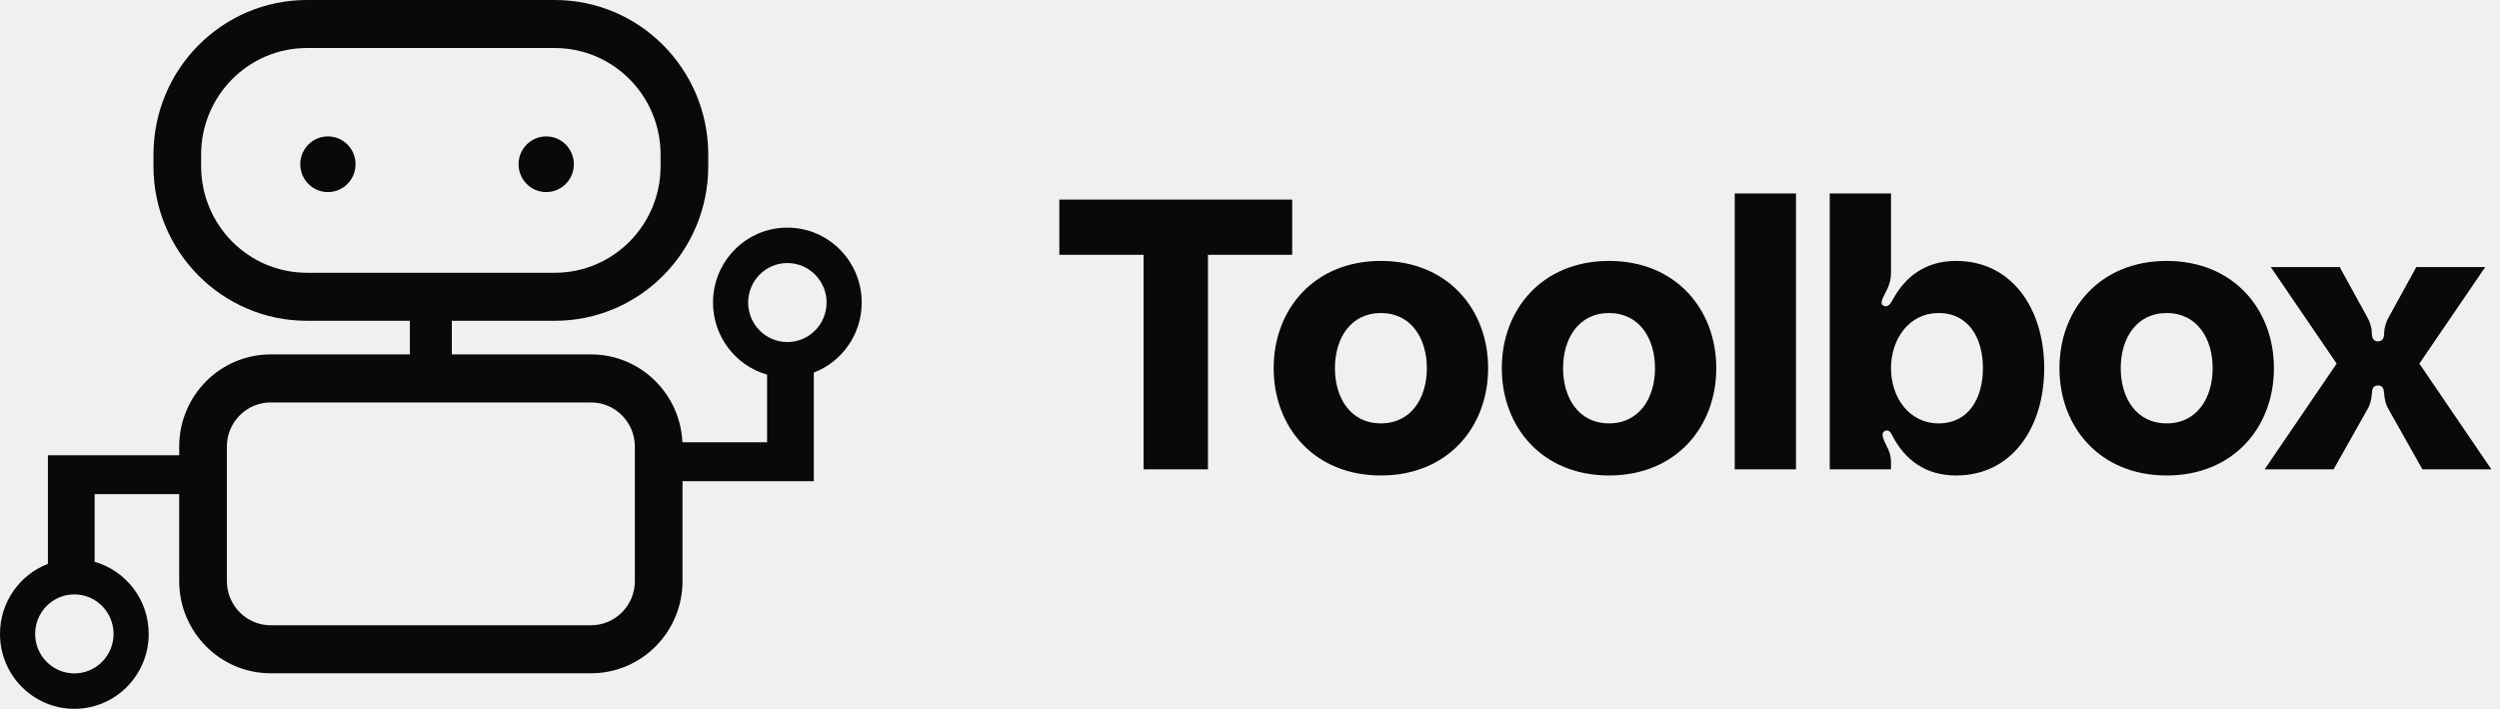
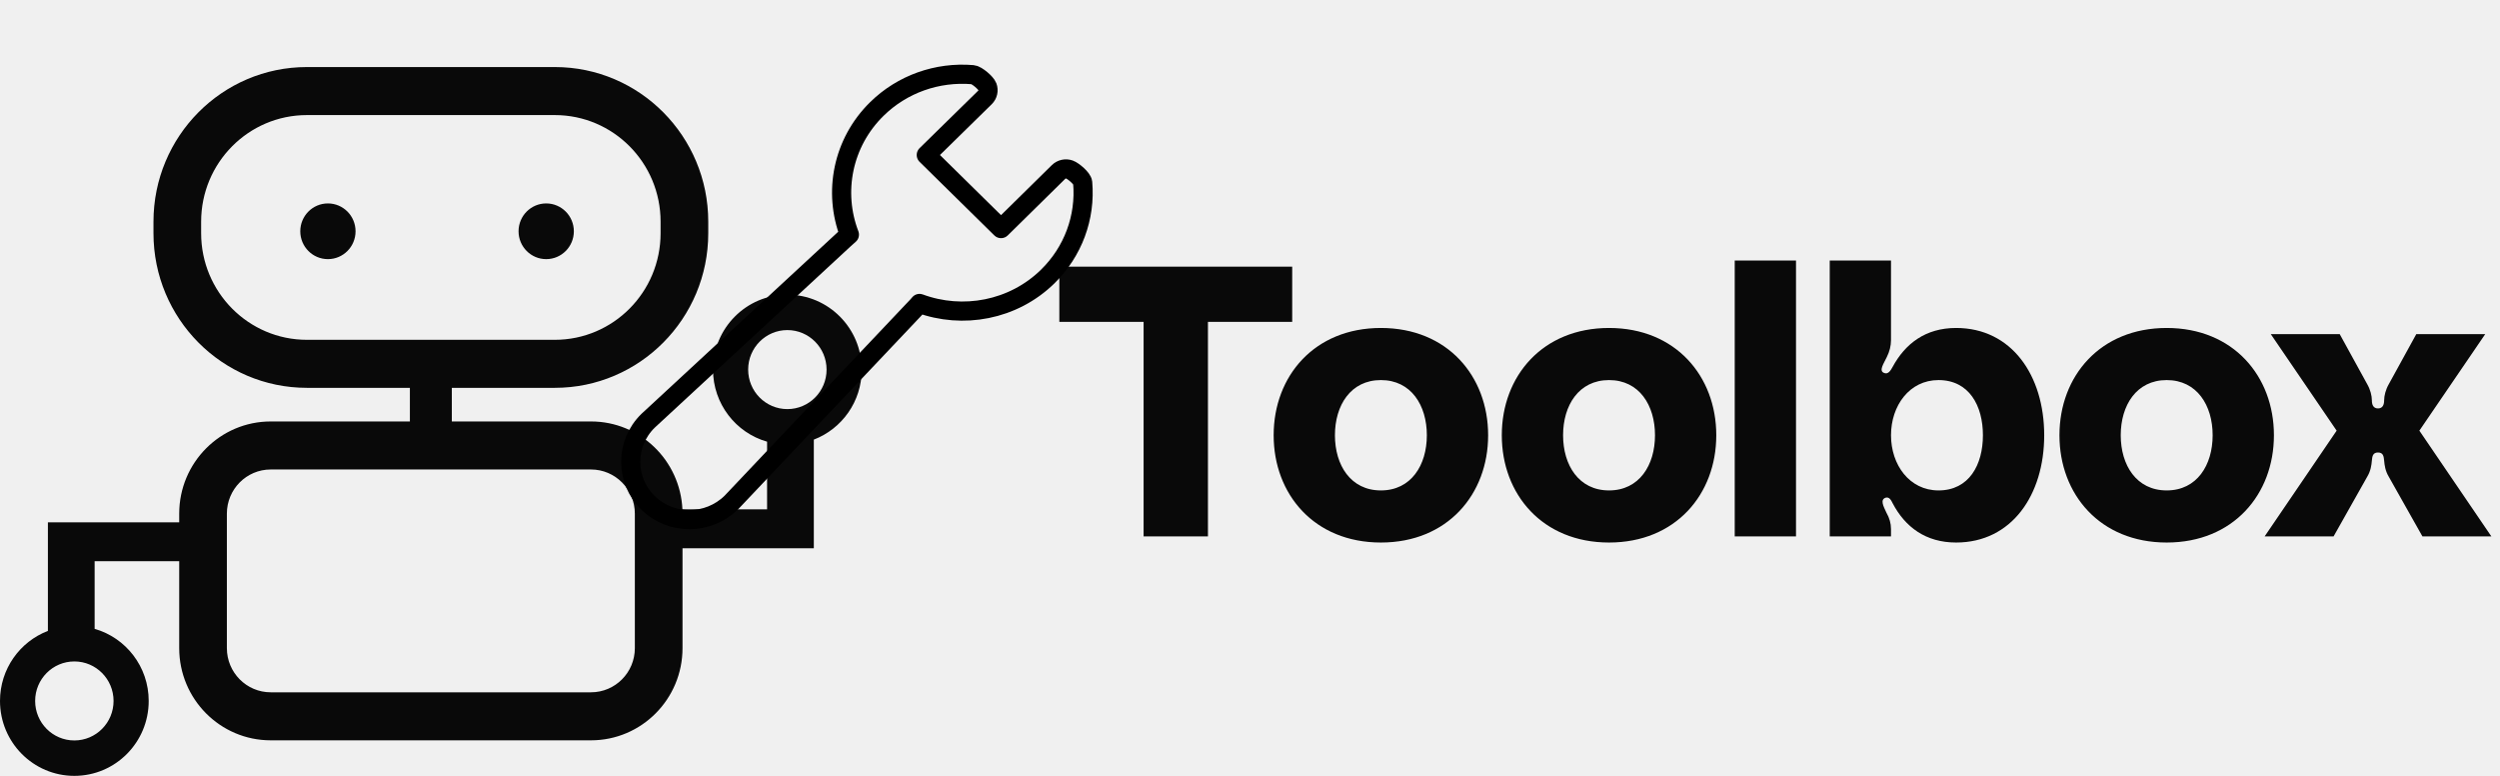
- <svg xmlns="http://www.w3.org/2000/svg" width="261" height="74" viewBox="0 0 261 74" fill="none">
-   <path d="M110.64 20.84H134.96V26.6H126.16V49H119.44V26.6H110.64V20.84ZM144.223 27.24C151.183 27.24 155.423 32.28 155.423 38.44C155.423 44.6 151.183 49.64 144.223 49.64C137.263 49.64 133.023 44.6 133.023 38.44C133.023 32.28 137.263 27.24 144.223 27.24ZM144.223 44.2C147.383 44.2 149.023 41.56 149.023 38.44C149.023 35.32 147.383 32.68 144.223 32.68C141.063 32.68 139.423 35.32 139.423 38.44C139.423 41.56 141.063 44.2 144.223 44.2ZM168.051 27.24C175.011 27.24 179.251 32.28 179.251 38.44C179.251 44.6 175.011 49.64 168.051 49.64C161.091 49.64 156.851 44.6 156.851 38.44C156.851 32.28 161.091 27.24 168.051 27.24ZM168.051 44.2C171.211 44.2 172.851 41.56 172.851 38.44C172.851 35.32 171.211 32.68 168.051 32.68C164.891 32.68 163.251 35.32 163.251 38.44C163.251 41.56 164.891 44.2 168.051 44.2ZM181.178 20.2H187.578V49H181.178V20.2ZM197.5 20.2V28.52C197.5 29.12 197.34 29.72 197.06 30.28C196.74 30.96 196.22 31.68 196.74 31.92C197.22 32.16 197.5 31.6 197.66 31.32C198.98 28.88 201.1 27.24 204.3 27.24C210.1 27.24 213.5 32.2 213.5 38.44C213.5 44.68 210.1 49.64 204.3 49.64C201.14 49.64 198.98 48.04 197.66 45.52C197.54 45.28 197.34 44.84 196.94 44.96C196.34 45.16 196.7 45.84 197.02 46.52C197.34 47.08 197.5 47.64 197.5 48.24V49H191.1V20.2H197.5ZM202.46 44.2C205.66 44.2 207.1 41.52 207.1 38.44C207.1 35.36 205.66 32.68 202.46 32.68C199.42 32.68 197.5 35.36 197.5 38.44C197.5 41.52 199.42 44.2 202.46 44.2ZM226.293 27.24C233.253 27.24 237.493 32.28 237.493 38.44C237.493 44.6 233.253 49.64 226.293 49.64C219.333 49.64 215.093 44.6 215.093 38.44C215.093 32.28 219.333 27.24 226.293 27.24ZM226.293 44.2C229.453 44.2 231.093 41.56 231.093 38.44C231.093 35.32 229.453 32.68 226.293 32.68C223.133 32.68 221.493 35.32 221.493 38.44C221.493 41.56 223.133 44.2 226.293 44.2ZM236.523 49L244.043 37.96L237.163 27.88H244.363L247.243 33.12C247.563 33.68 247.723 34.32 247.723 34.8C247.723 35.2 247.843 35.64 248.363 35.64C248.883 35.64 249.003 35.2 249.003 34.8C249.003 34.32 249.163 33.68 249.483 33.12L252.363 27.88H259.563L252.683 37.96L260.203 49H253.003L249.483 42.76C249.123 42.16 249.043 41.56 249.003 41.08C248.963 40.68 248.923 40.24 248.363 40.24C247.803 40.24 247.763 40.68 247.723 41.08C247.683 41.56 247.603 42.16 247.243 42.76L243.723 49H236.523Z" fill="#090909" />
-   <g clip-path="url(#clip0_2859_20251)">
-     <path fill-rule="evenodd" clip-rule="evenodd" d="M57.943 5.014H32.057C25.954 5.014 21.007 9.997 21.007 16.144V17.347C21.007 23.494 25.954 28.477 32.057 28.477H57.943C64.046 28.477 68.993 23.494 68.993 17.347V16.144C68.993 9.997 64.046 5.014 57.943 5.014ZM32.057 0C23.205 0 16.029 7.228 16.029 16.144V17.347C16.029 26.263 23.205 33.49 32.057 33.49H42.81V37H28.274C22.996 37 18.717 41.31 18.717 46.626V47.529H9.884H5.003V51.589V58.867C2.078 59.989 0 62.839 0 66.179C0 70.498 3.477 74 7.765 74C12.054 74 15.531 70.498 15.531 66.179C15.531 62.599 13.143 59.581 9.884 58.652V51.589H18.717V60.664C18.717 65.98 22.996 70.29 28.274 70.29H61.726C67.004 70.29 71.283 65.98 71.283 60.664V50.236H80.116H84.997V46.175V38.897C87.922 37.775 90 34.925 90 31.585C90 27.266 86.523 23.764 82.234 23.764C77.946 23.764 74.469 27.266 74.469 31.585C74.469 35.165 76.857 38.183 80.116 39.112V46.175H71.273C71.039 41.068 66.854 37 61.726 37H47.19V33.49H57.943C66.795 33.49 73.971 26.263 73.971 17.347V16.144C73.971 7.228 66.795 0 57.943 0H32.057ZM78.139 31.585C78.139 33.863 79.973 35.71 82.234 35.71C84.496 35.71 86.329 33.863 86.329 31.585C86.329 29.308 84.496 27.461 82.234 27.461C79.973 27.461 78.139 29.308 78.139 31.585ZM11.861 66.179C11.861 63.901 10.027 62.054 7.765 62.054C5.504 62.054 3.671 63.901 3.671 66.179C3.671 68.457 5.504 70.303 7.765 70.303C10.027 70.303 11.861 68.457 11.861 66.179ZM28.274 42.014C25.745 42.014 23.695 44.079 23.695 46.626V60.664C23.695 63.211 25.745 65.276 28.274 65.276H61.726C64.255 65.276 66.305 63.211 66.305 60.664V46.626C66.305 44.079 64.255 42.014 61.726 42.014H28.274ZM37.135 17.146C37.135 18.752 35.842 20.054 34.248 20.054C32.653 20.054 31.361 18.752 31.361 17.146C31.361 15.54 32.653 14.239 34.248 14.239C35.842 14.239 37.135 15.54 37.135 17.146ZM59.934 17.146C59.934 18.752 58.641 20.054 57.047 20.054C55.452 20.054 54.159 18.752 54.159 17.146C54.159 15.54 55.452 14.239 57.047 14.239C58.641 14.239 59.934 15.54 59.934 17.146Z" fill="#090909" />
+ <svg xmlns="http://www.w3.org/2000/svg" width="261" height="81" viewBox="0 0 261 81" fill="none">
+   <path d="M110.64 27.84H134.96V33.6H126.16V56H119.44V33.6H110.64V27.84ZM144.223 34.24C151.183 34.24 155.423 39.28 155.423 45.44C155.423 51.6 151.183 56.64 144.223 56.64C137.263 56.64 133.023 51.6 133.023 45.44C133.023 39.28 137.263 34.24 144.223 34.24ZM144.223 51.2C147.383 51.2 149.023 48.56 149.023 45.44C149.023 42.32 147.383 39.68 144.223 39.68C141.063 39.68 139.423 42.32 139.423 45.44C139.423 48.56 141.063 51.2 144.223 51.2ZM168.051 34.24C175.011 34.24 179.251 39.28 179.251 45.44C179.251 51.6 175.011 56.64 168.051 56.64C161.091 56.64 156.851 51.6 156.851 45.44C156.851 39.28 161.091 34.24 168.051 34.24ZM168.051 51.2C171.211 51.2 172.851 48.56 172.851 45.44C172.851 42.32 171.211 39.68 168.051 39.68C164.891 39.68 163.251 42.32 163.251 45.44C163.251 48.56 164.891 51.2 168.051 51.2ZM181.178 27.2H187.578V56H181.178V27.2ZM197.5 27.2V35.52C197.5 36.12 197.34 36.72 197.06 37.28C196.74 37.96 196.22 38.68 196.74 38.92C197.22 39.16 197.5 38.6 197.66 38.32C198.98 35.88 201.1 34.24 204.3 34.24C210.1 34.24 213.5 39.2 213.5 45.44C213.5 51.68 210.1 56.64 204.3 56.64C201.14 56.64 198.98 55.04 197.66 52.52C197.54 52.28 197.34 51.84 196.94 51.96C196.34 52.16 196.7 52.84 197.02 53.52C197.34 54.08 197.5 54.64 197.5 55.24V56H191.1V27.2H197.5ZM202.46 51.2C205.66 51.2 207.1 48.52 207.1 45.44C207.1 42.36 205.66 39.68 202.46 39.68C199.42 39.68 197.5 42.36 197.5 45.44C197.5 48.52 199.42 51.2 202.46 51.2ZM226.293 34.24C233.253 34.24 237.493 39.28 237.493 45.44C237.493 51.6 233.253 56.64 226.293 56.64C219.333 56.64 215.093 51.6 215.093 45.44C215.093 39.28 219.333 34.24 226.293 34.24ZM226.293 51.2C229.453 51.2 231.093 48.56 231.093 45.44C231.093 42.32 229.453 39.68 226.293 39.68C223.133 39.68 221.493 42.32 221.493 45.44C221.493 48.56 223.133 51.2 226.293 51.2ZM236.523 56L244.043 44.96L237.163 34.88H244.363L247.243 40.12C247.563 40.68 247.723 41.32 247.723 41.8C247.723 42.2 247.843 42.64 248.363 42.64C248.883 42.64 249.003 42.2 249.003 41.8C249.003 41.32 249.163 40.68 249.483 40.12L252.363 34.88H259.563L252.683 44.96L260.203 56H253.003L249.483 49.76C249.123 49.16 249.043 48.56 249.003 48.08C248.963 47.68 248.923 47.24 248.363 47.24C247.803 47.24 247.763 47.68 247.723 48.08C247.683 48.56 247.603 49.16 247.243 49.76L243.723 56H236.523Z" fill="#090909" />
+   <g clip-path="url(#clip0_3282_20267)">
+     <path fill-rule="evenodd" clip-rule="evenodd" d="M57.943 12.014H32.057C25.954 12.014 21.007 16.997 21.007 23.144V24.347C21.007 30.494 25.954 35.477 32.057 35.477H57.943C64.046 35.477 68.993 30.494 68.993 24.347V23.144C68.993 16.997 64.046 12.014 57.943 12.014ZM32.057 7C23.205 7 16.029 14.228 16.029 23.144V24.347C16.029 33.263 23.205 40.49 32.057 40.49H42.81V44H28.274C22.996 44 18.717 48.31 18.717 53.626V54.529H9.884H5.003V58.589V65.867C2.078 66.989 0 69.839 0 73.179C0 77.498 3.477 81 7.765 81C12.054 81 15.531 77.498 15.531 73.179C15.531 69.599 13.143 66.581 9.884 65.652V58.589H18.717V67.664C18.717 72.98 22.996 77.29 28.274 77.29H61.726C67.004 77.29 71.283 72.98 71.283 67.664V57.236H80.116H84.997V53.175V45.897C87.922 44.775 90 41.925 90 38.585C90 34.266 86.523 30.764 82.234 30.764C77.946 30.764 74.469 34.266 74.469 38.585C74.469 42.165 76.857 45.183 80.116 46.112V53.175H71.273C71.039 48.068 66.854 44 61.726 44H47.19V40.49H57.943C66.795 40.49 73.971 33.263 73.971 24.347V23.144C73.971 14.228 66.795 7 57.943 7H32.057ZM78.139 38.585C78.139 40.863 79.973 42.71 82.234 42.71C84.496 42.71 86.329 40.863 86.329 38.585C86.329 36.308 84.496 34.461 82.234 34.461C79.973 34.461 78.139 36.308 78.139 38.585ZM11.861 73.179C11.861 70.901 10.027 69.055 7.765 69.055C5.504 69.055 3.671 70.901 3.671 73.179C3.671 75.457 5.504 77.303 7.765 77.303C10.027 77.303 11.861 75.457 11.861 73.179ZM28.274 49.014C25.745 49.014 23.695 51.079 23.695 53.626V67.664C23.695 70.211 25.745 72.276 28.274 72.276H61.726C64.255 72.276 66.305 70.211 66.305 67.664V53.626C66.305 51.079 64.255 49.014 61.726 49.014H28.274ZM37.135 24.146C37.135 25.752 35.842 27.054 34.248 27.054C32.653 27.054 31.361 25.752 31.361 24.146C31.361 22.54 32.653 21.238 34.248 21.238C35.842 21.238 37.135 22.54 37.135 24.146ZM59.934 24.146C59.934 25.752 58.641 27.054 57.047 27.054C55.452 27.054 54.159 25.752 54.159 24.146C54.159 22.54 55.452 21.238 57.047 21.238C58.641 21.238 59.934 22.54 59.934 24.146Z" fill="#090909" />
  </g>
+   <path d="M113.076 19.052C113.04 18.638 112.101 17.843 111.704 17.701C111.306 17.559 110.86 17.656 110.56 17.949L104.55 23.864L96.743 16.181L102.874 10.171C103.174 9.877 103.272 9.44 103.127 9.05C102.981 8.659 102.019 7.832 101.595 7.796C97.872 7.482 94.224 8.785 91.587 11.371C87.975 14.913 87.018 20.085 88.712 24.494C88.527 24.647 88.344 24.809 88.164 24.983L67.701 43.915C67.693 43.922 67.686 43.929 67.678 43.936C65.272 46.296 65.272 50.135 67.678 52.495C70.085 54.854 73.972 54.825 76.379 52.466C76.389 52.456 76.399 52.447 76.408 52.436L95.549 32.217C95.724 32.045 95.886 31.866 96.038 31.681C100.536 33.345 105.815 32.409 109.43 28.865C112.067 26.279 113.397 22.702 113.076 19.052Z" stroke="black" stroke-width="2" stroke-linejoin="round" />
  <defs>
-     <clipPath id="clip0_2859_20251">
-       <rect width="90" height="74" fill="white" />
+     <clipPath id="clip0_3282_20267">
+       <rect width="90" height="74" fill="white" transform="translate(0 7)" />
    </clipPath>
  </defs>
</svg>
